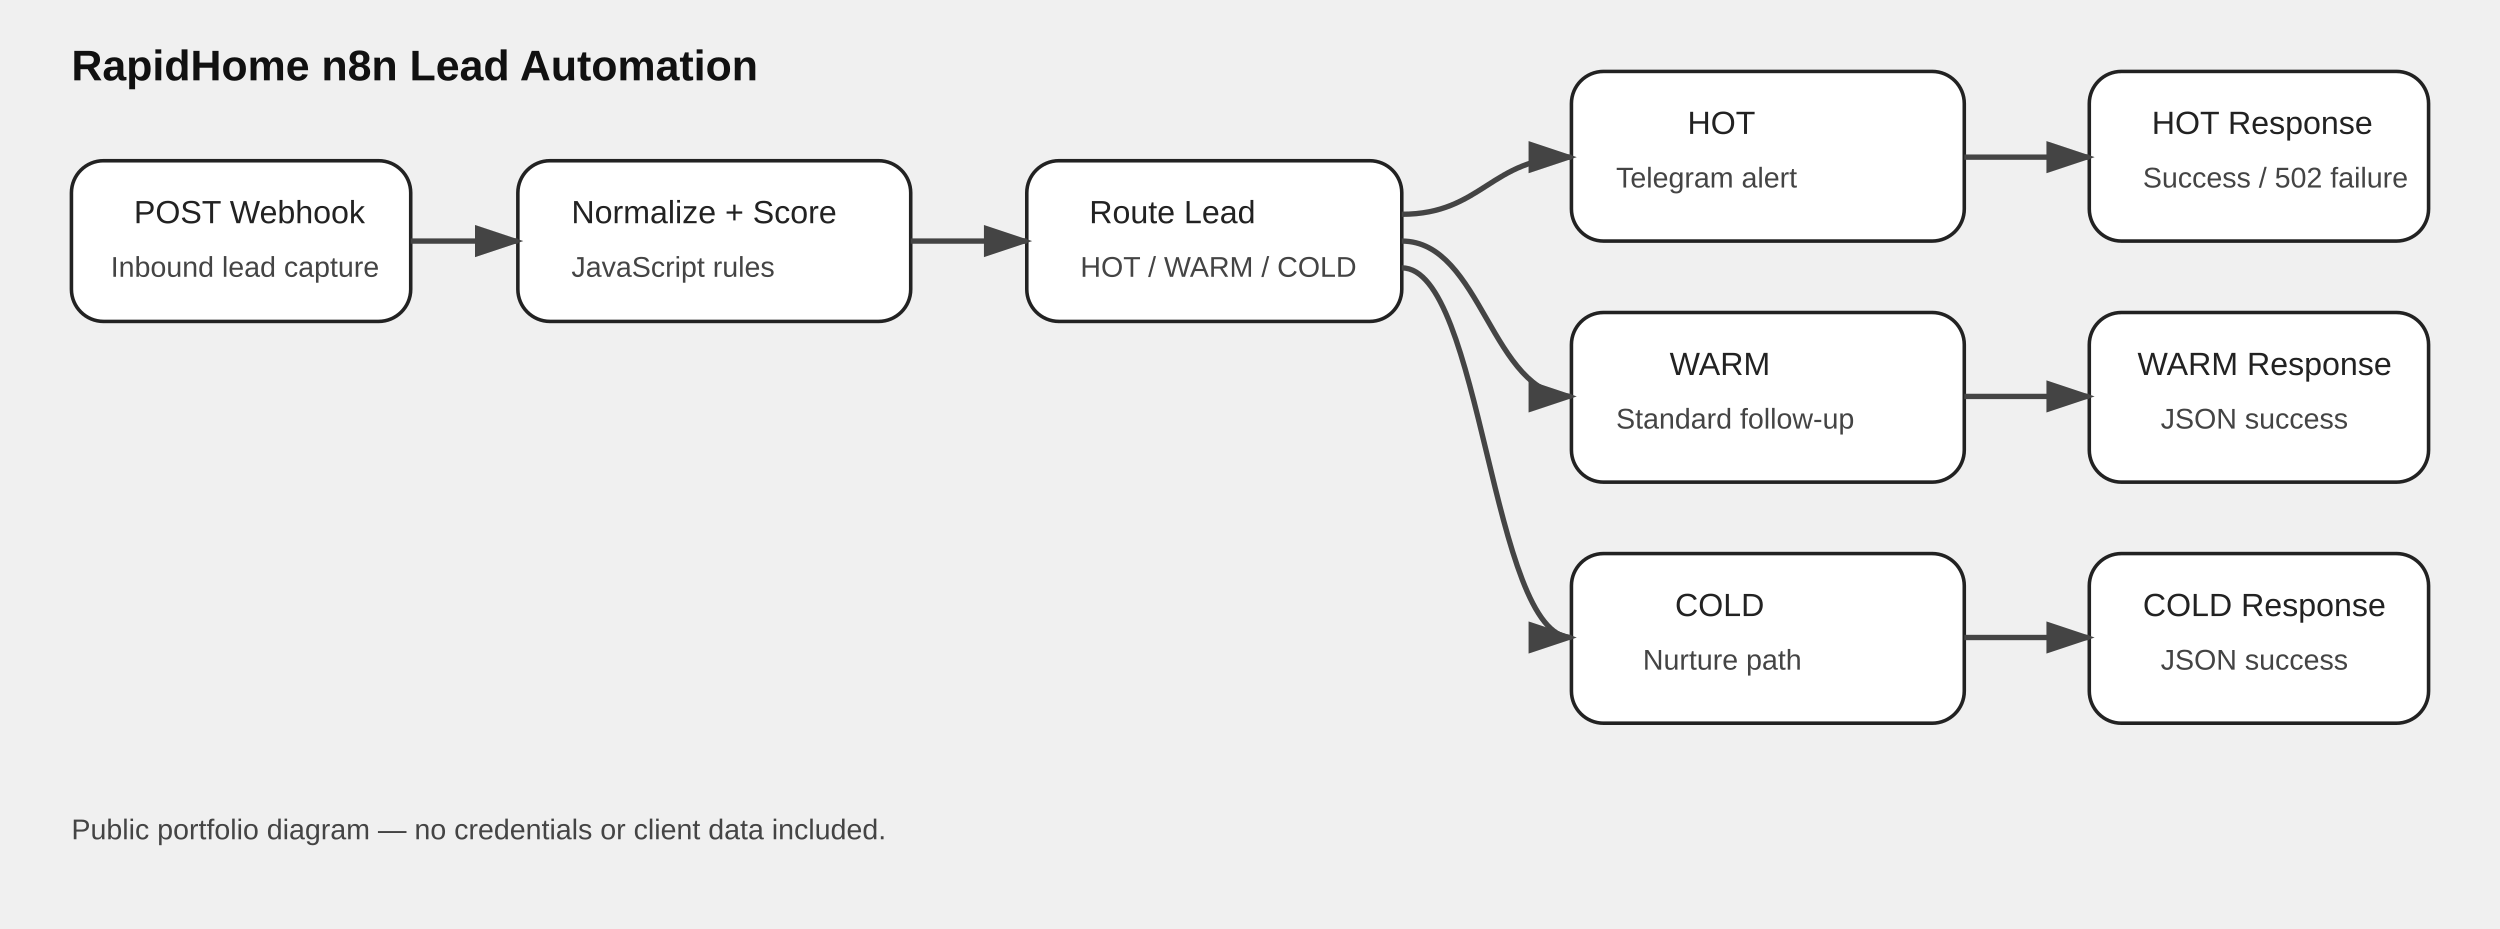
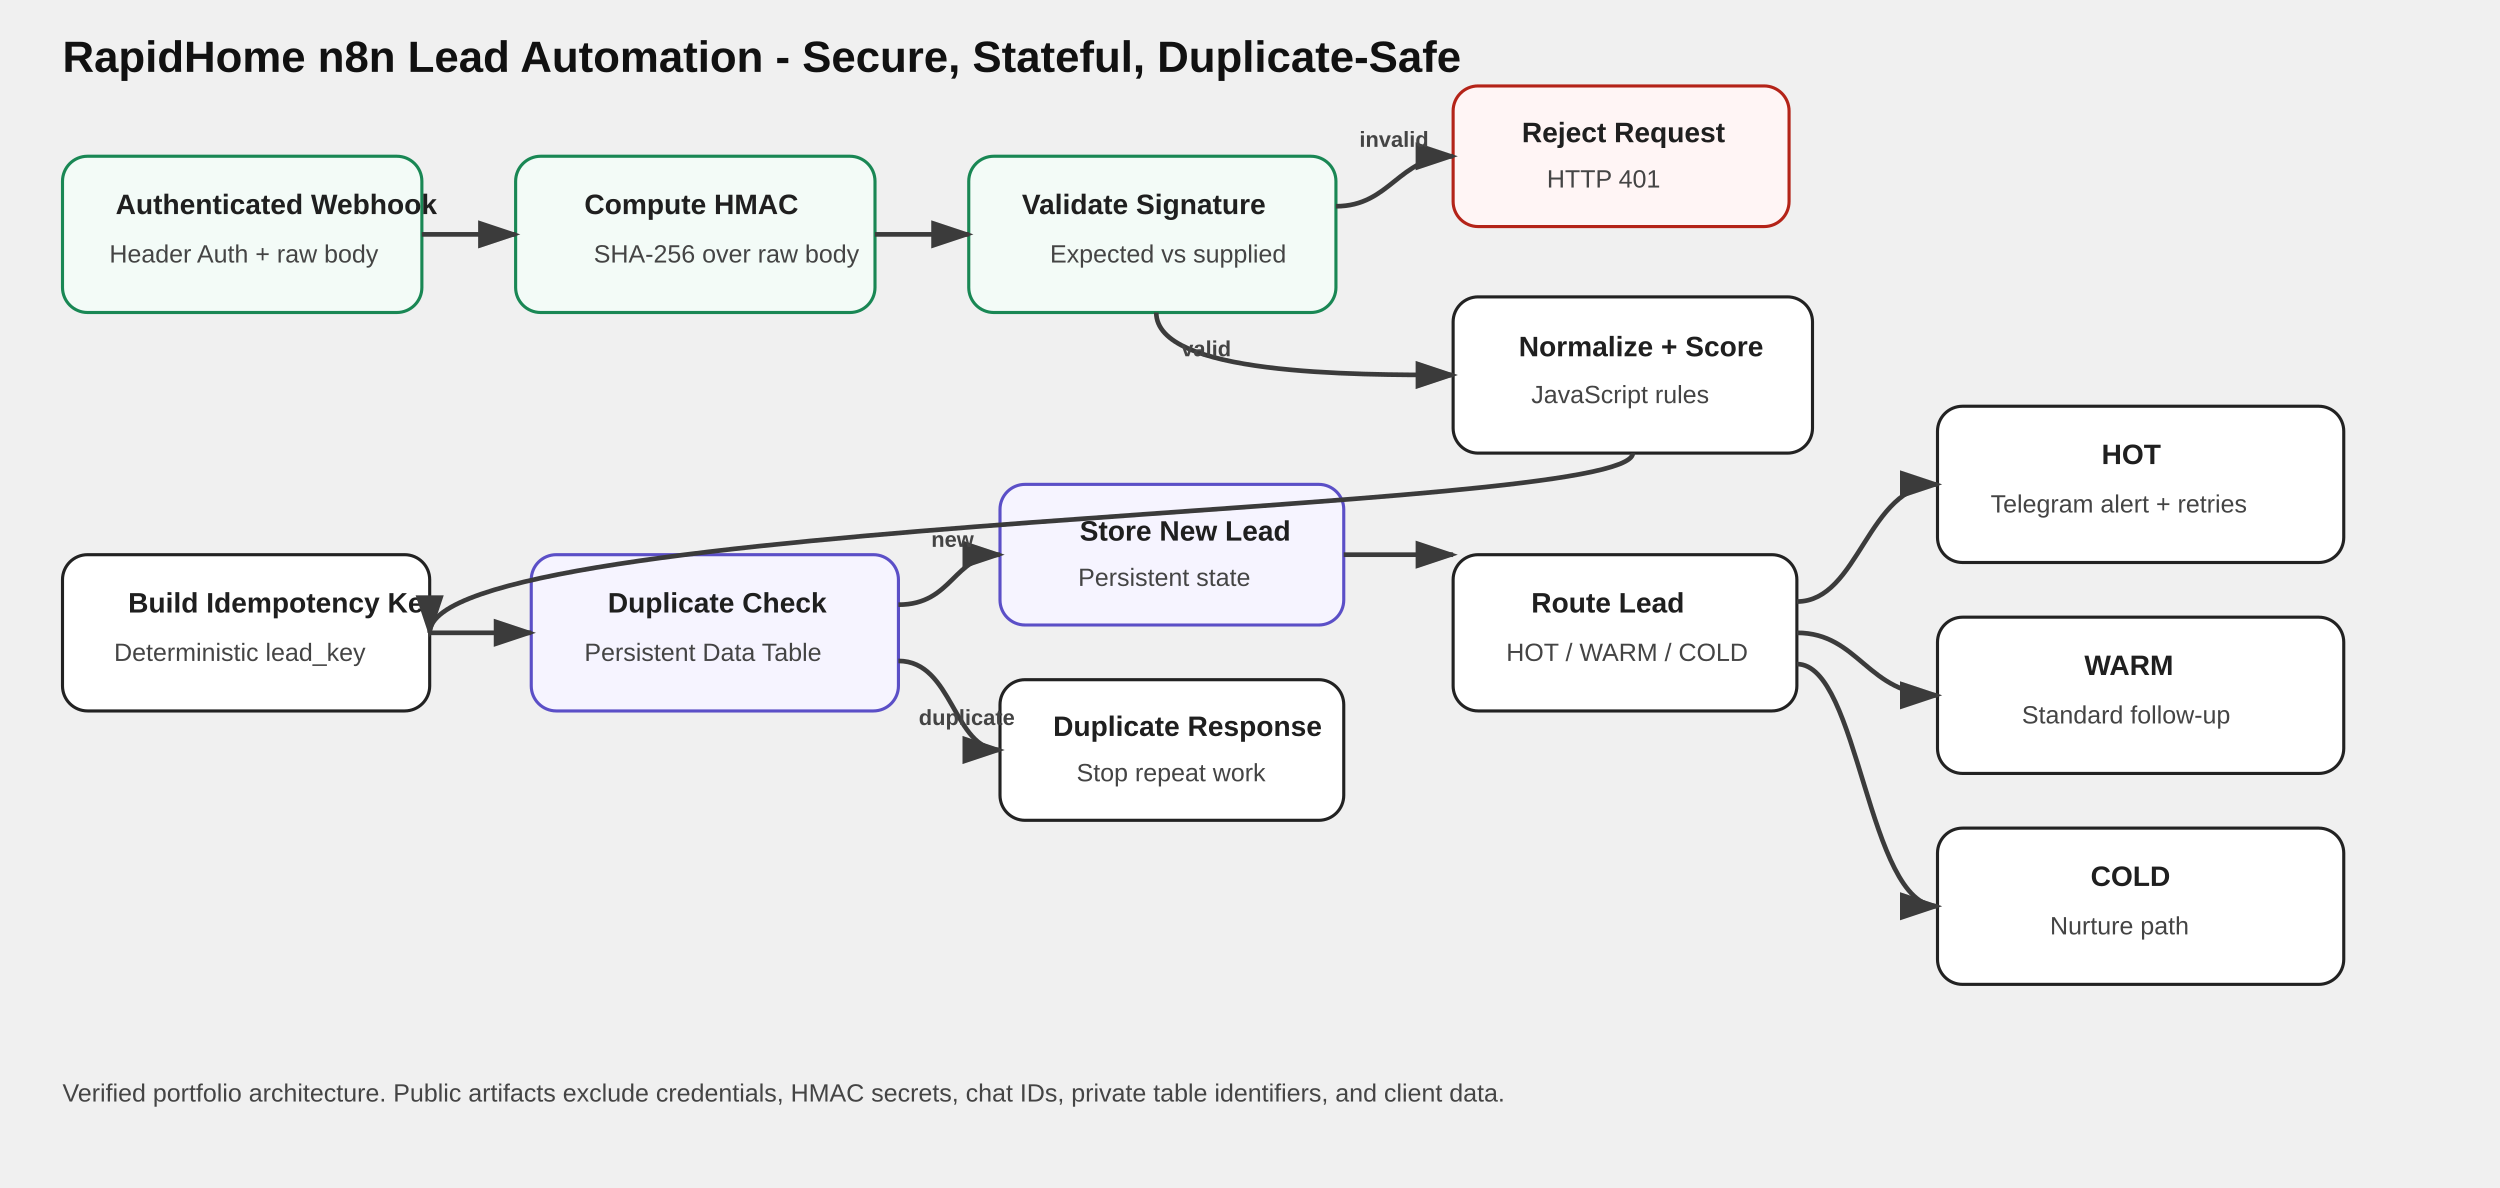
- <svg xmlns="http://www.w3.org/2000/svg" width="1400" height="520" viewBox="0 0 1400 520">
-   <style>
-     .box{fill:#fff;stroke:#222;stroke-width:2;rx:18;ry:18}
-     .title{font:700 24px Arial,sans-serif;fill:#111}
-     .txt{font:18px Arial,sans-serif;fill:#222}
-     .small{font:16px Arial,sans-serif;fill:#444}
-     .line{stroke:#444;stroke-width:3;fill:none;marker-end:url(#a)}
-   </style>
+ <svg xmlns="http://www.w3.org/2000/svg" width="1600" height="760" viewBox="0 0 1600 760">
  <defs>
-     <marker id="a" markerWidth="10" markerHeight="10" refX="8" refY="3" orient="auto">
-       <path d="M0,0 L0,6 L9,3 z" fill="#444" />
+     <marker id="arrow" markerWidth="10" markerHeight="10" refX="8" refY="3" orient="auto">
+       <path d="M0,0 L0,6 L9,3 z" fill="#3b3b3b" />
    </marker>
  </defs>
-   <text x="40" y="45" class="title">RapidHome n8n Lead Automation</text>
-   <rect x="40" y="90" width="190" height="90" class="box" />
-   <text x="75" y="125" class="txt">POST Webhook</text>
-   <text x="62" y="155" class="small">Inbound lead capture</text>
-   <rect x="290" y="90" width="220" height="90" class="box" />
-   <text x="320" y="125" class="txt">Normalize + Score</text>
-   <text x="320" y="155" class="small">JavaScript rules</text>
-   <rect x="575" y="90" width="210" height="90" class="box" />
-   <text x="610" y="125" class="txt">Route Lead</text>
-   <text x="605" y="155" class="small">HOT / WARM / COLD</text>
-   <path d="M230 135 H290" class="line" />
-   <path d="M510 135 H575" class="line" />
-   <rect x="880" y="40" width="220" height="95" class="box" />
-   <text x="945" y="75" class="txt">HOT</text>
-   <text x="905" y="105" class="small">Telegram alert</text>
-   <rect x="880" y="175" width="220" height="95" class="box" />
-   <text x="935" y="210" class="txt">WARM</text>
-   <text x="905" y="240" class="small">Standard follow-up</text>
-   <rect x="880" y="310" width="220" height="95" class="box" />
-   <text x="938" y="345" class="txt">COLD</text>
-   <text x="920" y="375" class="small">Nurture path</text>
-   <path d="M785 120 C830 120 835 88 880 88" class="line" />
-   <path d="M785 135 C830 135 835 222 880 222" class="line" />
-   <path d="M785 150 C830 150 835 357 880 357" class="line" />
-   <rect x="1170" y="40" width="190" height="95" class="box" />
-   <text x="1205" y="75" class="txt">HOT Response</text>
-   <text x="1200" y="105" class="small">Success / 502 failure</text>
-   <rect x="1170" y="175" width="190" height="95" class="box" />
-   <text x="1197" y="210" class="txt">WARM Response</text>
-   <text x="1210" y="240" class="small">JSON success</text>
-   <rect x="1170" y="310" width="190" height="95" class="box" />
-   <text x="1200" y="345" class="txt">COLD Response</text>
-   <text x="1210" y="375" class="small">JSON success</text>
-   <path d="M1100 88 H1170" class="line" />
-   <path d="M1100 222 H1170" class="line" />
-   <path d="M1100 357 H1170" class="line" />
-   <text x="40" y="470" class="small">Public portfolio diagram — no credentials or client data included.</text>
+   <style>
+     .box{fill:#ffffff;stroke:#222222;stroke-width:2;rx:16;ry:16}
+     .secure{fill:#f3fbf7;stroke:#198754;stroke-width:2;rx:16;ry:16}
+     .reject{fill:#fff5f5;stroke:#b42318;stroke-width:2;rx:16;ry:16}
+     .store{fill:#f6f4ff;stroke:#5b4fc7;stroke-width:2;rx:16;ry:16}
+     .title{font:700 28px Arial,sans-serif;fill:#111111}
+     .txt{font:700 18px Arial,sans-serif;fill:#1f1f1f}
+     .small{font:16px Arial,sans-serif;fill:#444444}
+     .line{stroke:#3b3b3b;stroke-width:3;fill:none;marker-end:url(#arrow)}
+     .label{font:700 14px Arial,sans-serif;fill:#444444}
+   </style>
+   <text x="40" y="46" class="title">RapidHome n8n Lead Automation - Secure, Stateful, Duplicate-Safe</text>
+   <rect x="40" y="100" width="230" height="100" class="secure" />
+   <text x="74" y="137" class="txt">Authenticated Webhook</text>
+   <text x="70" y="168" class="small">Header Auth + raw body</text>
+   <rect x="330" y="100" width="230" height="100" class="secure" />
+   <text x="374" y="137" class="txt">Compute HMAC</text>
+   <text x="380" y="168" class="small">SHA-256 over raw body</text>
+   <rect x="620" y="100" width="235" height="100" class="secure" />
+   <text x="654" y="137" class="txt">Validate Signature</text>
+   <text x="672" y="168" class="small">Expected vs supplied</text>
+   <rect x="930" y="55" width="215" height="90" class="reject" />
+   <text x="974" y="91" class="txt">Reject Request</text>
+   <text x="990" y="120" class="small">HTTP 401</text>
+   <rect x="930" y="190" width="230" height="100" class="box" />
+   <text x="972" y="228" class="txt">Normalize + Score</text>
+   <text x="980" y="258" class="small">JavaScript rules</text>
+   <path d="M270 150 H330" class="line" />
+   <path d="M560 150 H620" class="line" />
+   <path d="M855 132 C890 132 895 100 930 100" class="line" />
+   <text x="870" y="94" class="label">invalid</text>
+   <path d="M740 200 C740 240 865 240 930 240" class="line" />
+   <text x="756" y="228" class="label">valid</text>
+   <rect x="40" y="355" width="235" height="100" class="box" />
+   <text x="82" y="392" class="txt">Build Idempotency Key</text>
+   <text x="73" y="423" class="small">Deterministic lead_key</text>
+   <rect x="340" y="355" width="235" height="100" class="store" />
+   <text x="389" y="392" class="txt">Duplicate Check</text>
+   <text x="374" y="423" class="small">Persistent Data Table</text>
+   <rect x="640" y="310" width="220" height="90" class="store" />
+   <text x="691" y="346" class="txt">Store New Lead</text>
+   <text x="690" y="375" class="small">Persistent state</text>
+   <rect x="640" y="435" width="220" height="90" class="box" />
+   <text x="674" y="471" class="txt">Duplicate Response</text>
+   <text x="689" y="500" class="small">Stop repeat work</text>
+   <path d="M1045 290 C1045 330 275 330 275 405" class="line" />
+   <path d="M275 405 H340" class="line" />
+   <path d="M575 387 C610 387 610 355 640 355" class="line" />
+   <text x="596" y="350" class="label">new</text>
+   <path d="M575 423 C610 423 610 480 640 480" class="line" />
+   <text x="588" y="464" class="label">duplicate</text>
+   <rect x="930" y="355" width="220" height="100" class="box" />
+   <text x="980" y="392" class="txt">Route Lead</text>
+   <text x="964" y="423" class="small">HOT / WARM / COLD</text>
+   <path d="M860 355 H930" class="line" />
+   <rect x="1240" y="260" width="260" height="100" class="box" />
+   <text x="1345" y="297" class="txt">HOT</text>
+   <text x="1274" y="328" class="small">Telegram alert + retries</text>
+   <rect x="1240" y="395" width="260" height="100" class="box" />
+   <text x="1334" y="432" class="txt">WARM</text>
+   <text x="1294" y="463" class="small">Standard follow-up</text>
+   <rect x="1240" y="530" width="260" height="100" class="box" />
+   <text x="1338" y="567" class="txt">COLD</text>
+   <text x="1312" y="598" class="small">Nurture path</text>
+   <path d="M1150 385 C1190 385 1195 310 1240 310" class="line" />
+   <path d="M1150 405 C1190 405 1195 445 1240 445" class="line" />
+   <path d="M1150 425 C1190 425 1195 580 1240 580" class="line" />
+   <text x="40" y="705" class="small">Verified portfolio architecture. Public artifacts exclude credentials, HMAC secrets, chat IDs, private table identifiers, and client data.</text>
</svg>
